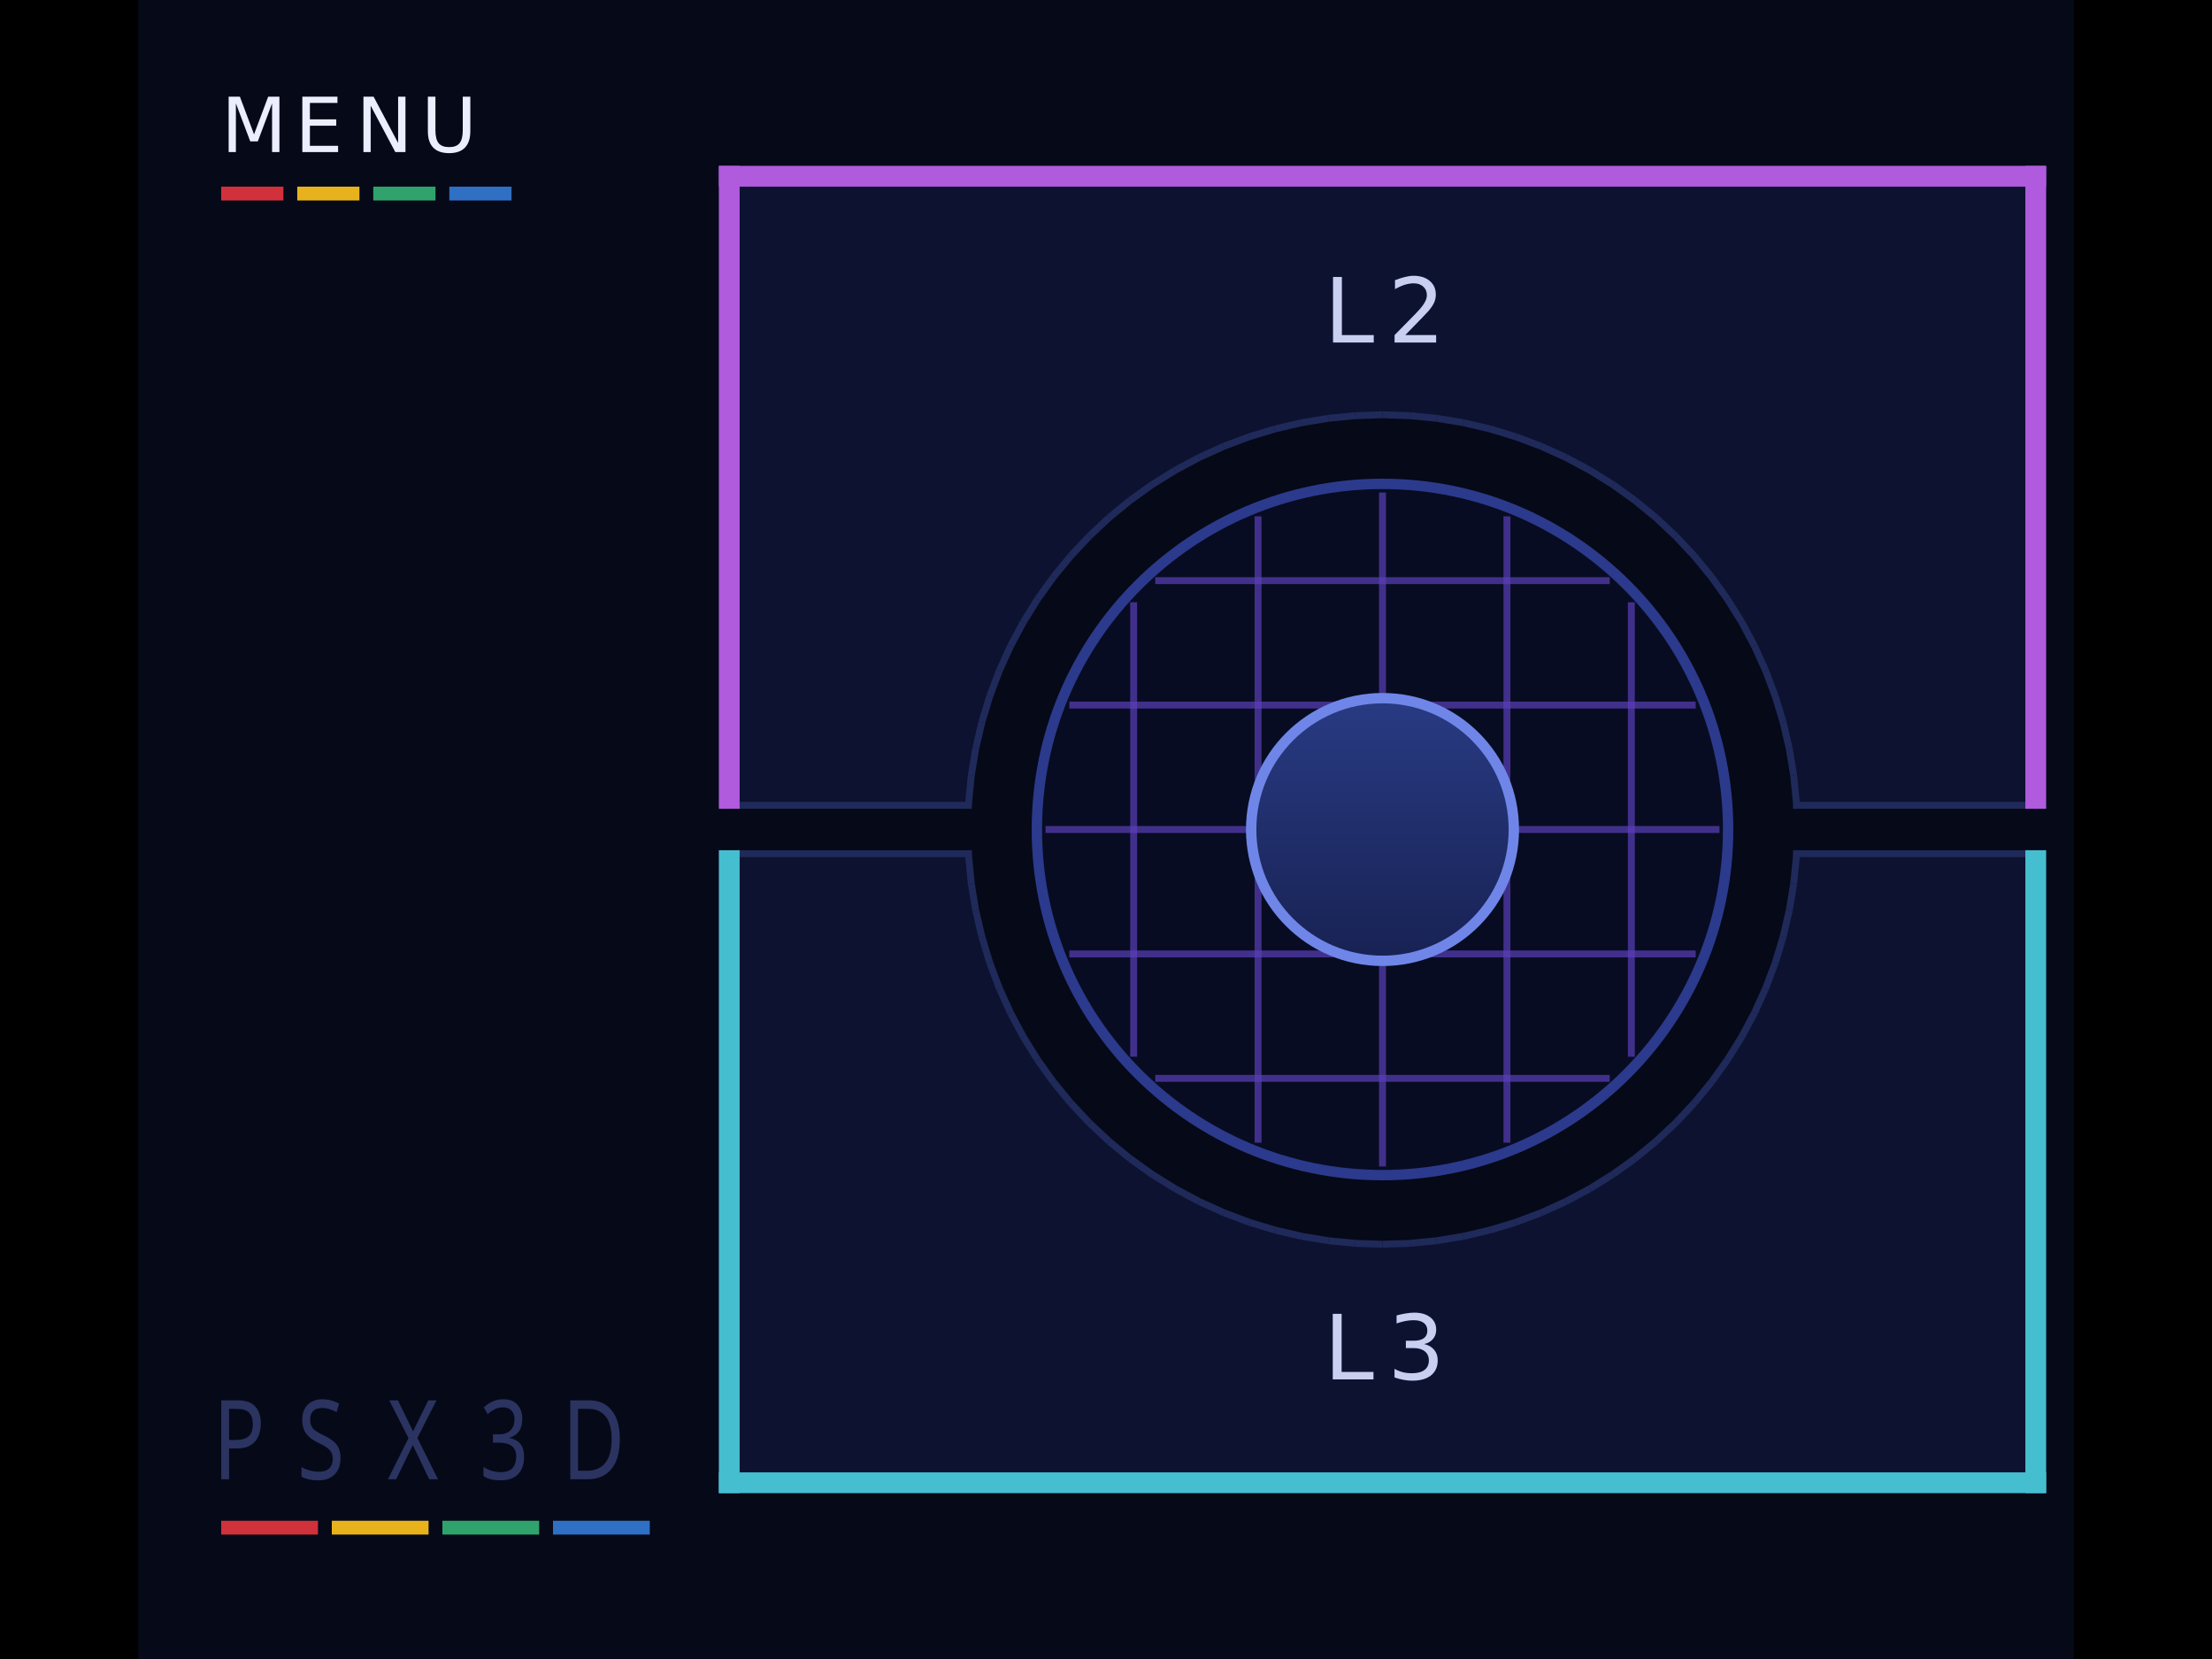
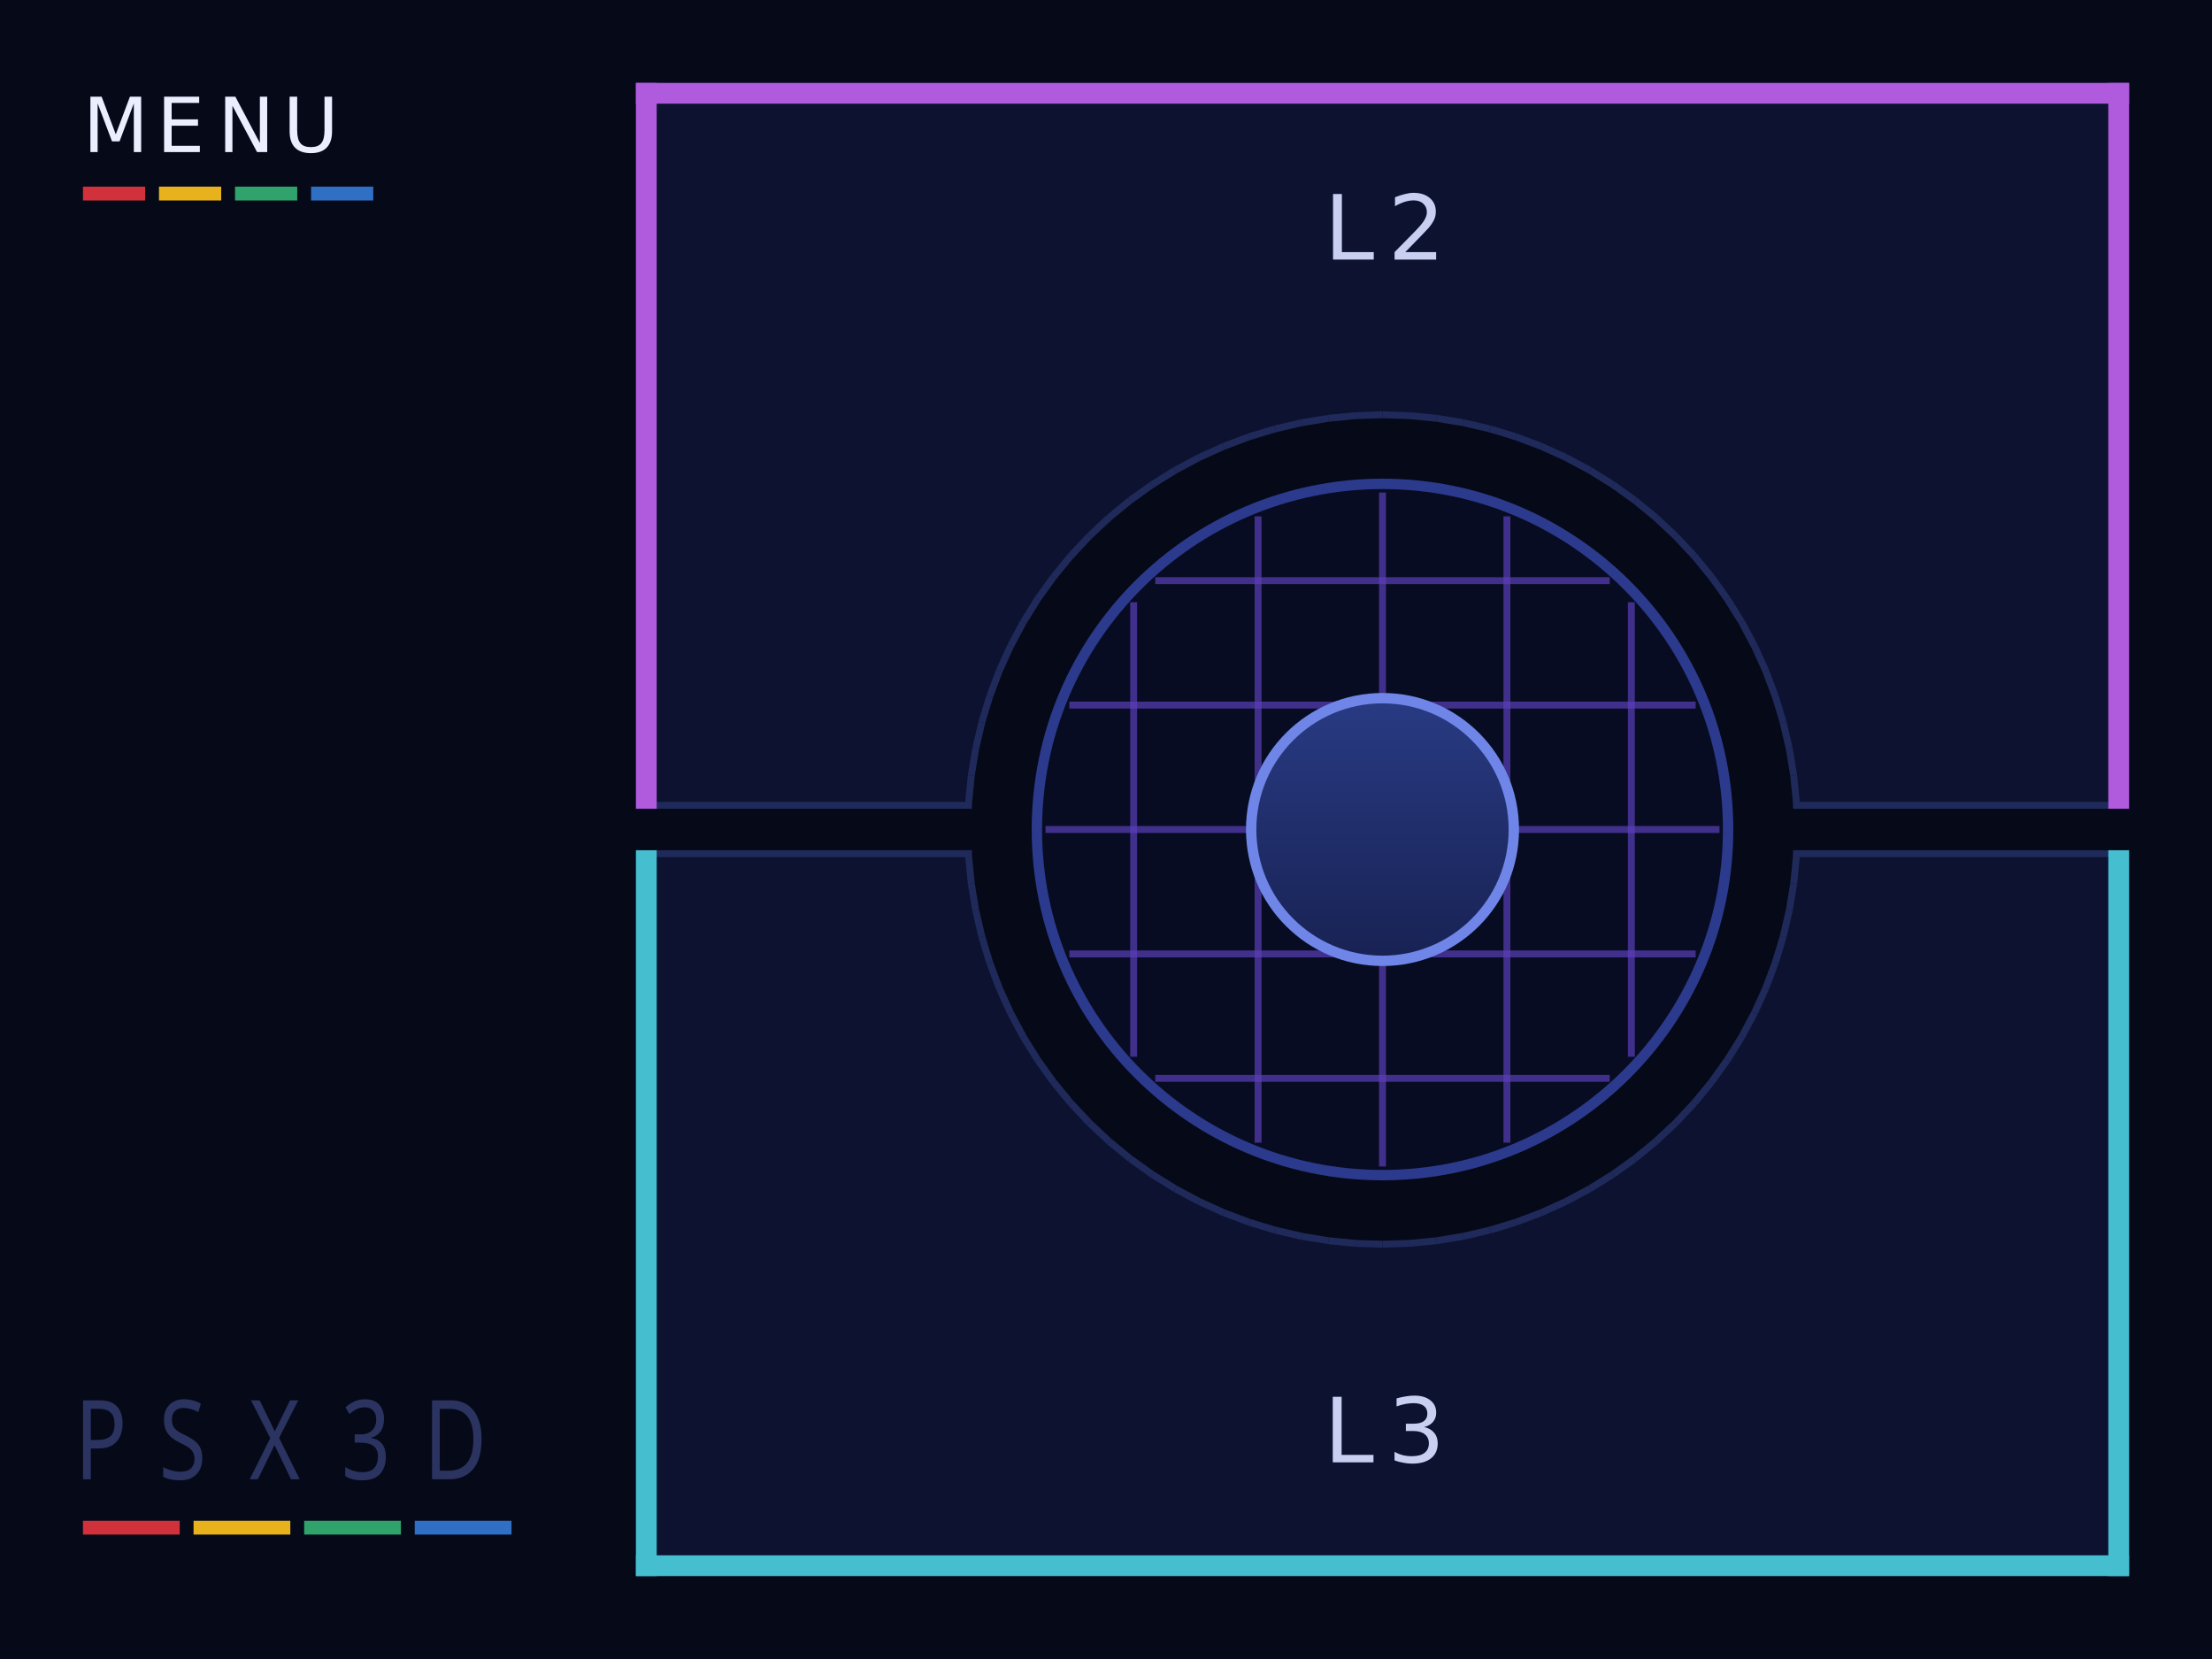
<svg xmlns="http://www.w3.org/2000/svg" width="640" height="480" viewBox="0 0 320 240">
  <rect width="320" height="240" fill="black" />
-   <rect x="20" y="0" width="280" height="240" fill="#060918" />
-   <text x="32" y="22" font-family="DejaVu Sans" font-size="11" transform="translate(32 0) scale(1 1) translate(-32 0)" fill="#ebeeff" text-anchor="start">M</text>
-   <text x="42.661" y="22" font-family="DejaVu Sans" font-size="11" transform="translate(42.6609 0) scale(1 1) translate(-42.6609 0)" fill="#ebeeff" text-anchor="start">E</text>
-   <text x="51.5" y="22" font-family="DejaVu Sans" font-size="11" transform="translate(51.5 0) scale(1 1) translate(-51.5 0)" fill="#ebeeff" text-anchor="start">N</text>
-   <text x="60.946" y="22" font-family="DejaVu Sans" font-size="11" transform="translate(60.9464 0) scale(1 1) translate(-60.9464 0)" fill="#ebeeff" text-anchor="start">U</text>
-   <rect x="32" y="27" width="9" height="2" fill="#d0313b" />
-   <rect x="32" y="220" width="14" height="2" fill="#d0313b" />
-   <rect x="43" y="27" width="9" height="2" fill="#e8b21c" />
-   <rect x="48" y="220" width="14" height="2" fill="#e8b21c" />
-   <rect x="54" y="27" width="9" height="2" fill="#2fa36b" />
-   <rect x="64" y="220" width="14" height="2" fill="#2fa36b" />
-   <rect x="65" y="27" width="9" height="2" fill="#2f6fc4" />
-   <rect x="80" y="220" width="14" height="2" fill="#2f6fc4" />
-   <text x="30.8" y="214" font-family="Michroma" font-size="16" transform="translate(30.7999 0) scale(0.782664 1) translate(-30.7999 0)" fill="#2b3360" text-anchor="start">P</text>
-   <text x="42.977" y="214" font-family="Michroma" font-size="16" transform="translate(42.9769 0) scale(0.782664 1) translate(-42.9769 0)" fill="#2b3360" text-anchor="start">S</text>
-   <text x="56.073" y="214" font-family="Michroma" font-size="16" transform="translate(56.0734 0) scale(0.782664 1) translate(-56.0734 0)" fill="#2b3360" text-anchor="start">X</text>
-   <text x="69.379" y="214" font-family="Michroma" font-size="16" transform="translate(69.3787 0) scale(0.782664 1) translate(-69.3787 0)" fill="#2b3360" text-anchor="start">3</text>
-   <text x="81.288" y="214" font-family="Michroma" font-size="16" transform="translate(81.2882 0) scale(0.782664 1) translate(-81.2882 0)" fill="#2b3360" text-anchor="start">D</text>
-   <rect x="104" y="24" width="192" height="93" fill="#1f2a5a" />
-   <rect x="105" y="25" width="190" height="91" fill="#0c1230" />
-   <rect x="104" y="24" width="192" height="3" fill="#b05ade" />
-   <rect x="104" y="24" width="3" height="93" fill="#b05ade" />
-   <rect x="293" y="24" width="3" height="93" fill="#b05ade" />
-   <text x="191.562" y="49.55" font-family="DejaVu Sans" font-size="13" transform="translate(191.562 0) scale(1 1) translate(-191.562 0)" fill="#c8cff0" text-anchor="start">L</text>
-   <text x="200.793" y="49.55" font-family="DejaVu Sans" font-size="13" transform="translate(200.793 0) scale(1 1) translate(-200.793 0)" fill="#c8cff0" text-anchor="start">2</text>
-   <rect x="104" y="123" width="192" height="93" fill="#1f2a5a" />
-   <rect x="105" y="124" width="190" height="91" fill="#0c1230" />
-   <rect x="104" y="213" width="192" height="3" fill="#45bfd0" />
-   <rect x="104" y="123" width="3" height="93" fill="#45bfd0" />
-   <rect x="293" y="123" width="3" height="93" fill="#45bfd0" />
-   <text x="191.522" y="199.55" font-family="DejaVu Sans" font-size="13" transform="translate(191.522 0) scale(1 1) translate(-191.522 0)" fill="#c8cff0" text-anchor="start">L</text>
-   <text x="200.753" y="199.55" font-family="DejaVu Sans" font-size="13" transform="translate(200.753 0) scale(1 1) translate(-200.753 0)" fill="#c8cff0" text-anchor="start">3</text>
+   <rect x="0" y="0" width="320" height="240" fill="#060918" />
+   <text x="12" y="22" font-family="DejaVu Sans" font-size="11" transform="translate(12 0) scale(1 1) translate(-12 0)" fill="#ebeeff" text-anchor="start">M</text>
+   <text x="22.661" y="22" font-family="DejaVu Sans" font-size="11" transform="translate(22.6609 0) scale(1 1) translate(-22.6609 0)" fill="#ebeeff" text-anchor="start">E</text>
+   <text x="31.5" y="22" font-family="DejaVu Sans" font-size="11" transform="translate(31.5 0) scale(1 1) translate(-31.5 0)" fill="#ebeeff" text-anchor="start">N</text>
+   <text x="40.946" y="22" font-family="DejaVu Sans" font-size="11" transform="translate(40.9464 0) scale(1 1) translate(-40.9464 0)" fill="#ebeeff" text-anchor="start">U</text>
+   <rect x="12" y="27" width="9" height="2" fill="#d0313b" />
+   <rect x="12" y="220" width="14" height="2" fill="#d0313b" />
+   <rect x="23" y="27" width="9" height="2" fill="#e8b21c" />
+   <rect x="28" y="220" width="14" height="2" fill="#e8b21c" />
+   <rect x="34" y="27" width="9" height="2" fill="#2fa36b" />
+   <rect x="44" y="220" width="14" height="2" fill="#2fa36b" />
+   <rect x="45" y="27" width="9" height="2" fill="#2f6fc4" />
+   <rect x="60" y="220" width="14" height="2" fill="#2f6fc4" />
+   <text x="10.8" y="214" font-family="Michroma" font-size="16" transform="translate(10.7999 0) scale(0.782664 1) translate(-10.7999 0)" fill="#2b3360" text-anchor="start">P</text>
+   <text x="22.977" y="214" font-family="Michroma" font-size="16" transform="translate(22.9769 0) scale(0.782664 1) translate(-22.9769 0)" fill="#2b3360" text-anchor="start">S</text>
+   <text x="36.073" y="214" font-family="Michroma" font-size="16" transform="translate(36.0734 0) scale(0.782664 1) translate(-36.0734 0)" fill="#2b3360" text-anchor="start">X</text>
+   <text x="49.379" y="214" font-family="Michroma" font-size="16" transform="translate(49.3787 0) scale(0.782664 1) translate(-49.3787 0)" fill="#2b3360" text-anchor="start">3</text>
+   <text x="61.288" y="214" font-family="Michroma" font-size="16" transform="translate(61.2882 0) scale(0.782664 1) translate(-61.2882 0)" fill="#2b3360" text-anchor="start">D</text>
+   <rect x="92" y="12" width="216" height="105" fill="#1f2a5a" />
+   <rect x="93" y="13" width="214" height="103" fill="#0c1230" />
+   <rect x="92" y="12" width="216" height="3" fill="#b05ade" />
+   <rect x="92" y="12" width="3" height="105" fill="#b05ade" />
+   <rect x="305" y="12" width="3" height="105" fill="#b05ade" />
+   <text x="191.562" y="37.55" font-family="DejaVu Sans" font-size="13" transform="translate(191.562 0) scale(1 1) translate(-191.562 0)" fill="#c8cff0" text-anchor="start">L</text>
+   <text x="200.793" y="37.55" font-family="DejaVu Sans" font-size="13" transform="translate(200.793 0) scale(1 1) translate(-200.793 0)" fill="#c8cff0" text-anchor="start">2</text>
+   <rect x="92" y="123" width="216" height="105" fill="#1f2a5a" />
+   <rect x="93" y="124" width="214" height="103" fill="#0c1230" />
+   <rect x="92" y="225" width="216" height="3" fill="#45bfd0" />
+   <rect x="92" y="123" width="3" height="105" fill="#45bfd0" />
+   <rect x="305" y="123" width="3" height="105" fill="#45bfd0" />
+   <text x="191.522" y="211.55" font-family="DejaVu Sans" font-size="13" transform="translate(191.522 0) scale(1 1) translate(-191.522 0)" fill="#c8cff0" text-anchor="start">L</text>
+   <text x="200.753" y="211.55" font-family="DejaVu Sans" font-size="13" transform="translate(200.753 0) scale(1 1) translate(-200.753 0)" fill="#c8cff0" text-anchor="start">3</text>
  <circle cx="200" cy="120" r="60" fill="#060918" />
  <path opacity="1" d="M 140.098 117 L 140.128 116.076" stroke="#1f2a5a" stroke-width="1" />
  <path opacity="1" d="M 140.128 116.076 L 140.513 112.168" stroke="#1f2a5a" stroke-width="1" />
  <path opacity="1" d="M 140.513 112.168 L 141.153 108.295" stroke="#1f2a5a" stroke-width="1" />
  <path opacity="1" d="M 141.153 108.295 L 142.044 104.471" stroke="#1f2a5a" stroke-width="1" />
  <path opacity="1" d="M 142.044 104.471 L 143.184 100.714" stroke="#1f2a5a" stroke-width="1" />
  <path opacity="1" d="M 143.184 100.714 L 144.567 97.039" stroke="#1f2a5a" stroke-width="1" />
  <path opacity="1" d="M 144.567 97.039 L 146.188 93.463" stroke="#1f2a5a" stroke-width="1" />
  <path opacity="1" d="M 146.188 93.463 L 148.038 90" stroke="#1f2a5a" stroke-width="1" />
  <path opacity="1" d="M 148.038 90 L 150.112 86.666" stroke="#1f2a5a" stroke-width="1" />
  <path opacity="1" d="M 150.112 86.666 L 152.399 83.474" stroke="#1f2a5a" stroke-width="1" />
  <path opacity="1" d="M 152.399 83.474 L 154.89 80.439" stroke="#1f2a5a" stroke-width="1" />
  <path opacity="1" d="M 154.89 80.439 L 157.574 77.574" stroke="#1f2a5a" stroke-width="1" />
  <path opacity="1" d="M 157.574 77.574 L 160.439 74.89" stroke="#1f2a5a" stroke-width="1" />
  <path opacity="1" d="M 160.439 74.89 L 163.474 72.399" stroke="#1f2a5a" stroke-width="1" />
  <path opacity="1" d="M 163.474 72.399 L 166.666 70.112" stroke="#1f2a5a" stroke-width="1" />
  <path opacity="1" d="M 166.666 70.112 L 170 68.038" stroke="#1f2a5a" stroke-width="1" />
  <path opacity="1" d="M 170 68.038 L 173.463 66.188" stroke="#1f2a5a" stroke-width="1" />
  <path opacity="1" d="M 173.463 66.188 L 177.039 64.567" stroke="#1f2a5a" stroke-width="1" />
  <path opacity="1" d="M 177.039 64.567 L 180.714 63.184" stroke="#1f2a5a" stroke-width="1" />
  <path opacity="1" d="M 180.714 63.184 L 184.471 62.044" stroke="#1f2a5a" stroke-width="1" />
  <path opacity="1" d="M 184.471 62.044 L 188.295 61.153" stroke="#1f2a5a" stroke-width="1" />
  <path opacity="1" d="M 188.295 61.153 L 192.168 60.513" stroke="#1f2a5a" stroke-width="1" />
  <path opacity="1" d="M 192.168 60.513 L 196.076 60.129" stroke="#1f2a5a" stroke-width="1" />
  <path opacity="1" d="M 196.076 60.129 L 200 60" stroke="#1f2a5a" stroke-width="1" />
  <path opacity="1" d="M 200 60 L 203.924 60.129" stroke="#1f2a5a" stroke-width="1" />
  <path opacity="1" d="M 203.924 60.129 L 207.832 60.513" stroke="#1f2a5a" stroke-width="1" />
  <path opacity="1" d="M 207.832 60.513 L 211.705 61.153" stroke="#1f2a5a" stroke-width="1" />
  <path opacity="1" d="M 211.705 61.153 L 215.529 62.044" stroke="#1f2a5a" stroke-width="1" />
  <path opacity="1" d="M 215.529 62.044 L 219.286 63.184" stroke="#1f2a5a" stroke-width="1" />
  <path opacity="1" d="M 219.286 63.184 L 222.961 64.567" stroke="#1f2a5a" stroke-width="1" />
  <path opacity="1" d="M 222.961 64.567 L 226.537 66.188" stroke="#1f2a5a" stroke-width="1" />
  <path opacity="1" d="M 226.537 66.188 L 230 68.038" stroke="#1f2a5a" stroke-width="1" />
  <path opacity="1" d="M 230 68.038 L 233.334 70.112" stroke="#1f2a5a" stroke-width="1" />
  <path opacity="1" d="M 233.334 70.112 L 236.526 72.399" stroke="#1f2a5a" stroke-width="1" />
  <path opacity="1" d="M 236.526 72.399 L 239.561 74.89" stroke="#1f2a5a" stroke-width="1" />
  <path opacity="1" d="M 239.561 74.89 L 242.426 77.574" stroke="#1f2a5a" stroke-width="1" />
  <path opacity="1" d="M 242.426 77.574 L 245.11 80.439" stroke="#1f2a5a" stroke-width="1" />
  <path opacity="1" d="M 245.11 80.439 L 247.601 83.474" stroke="#1f2a5a" stroke-width="1" />
  <path opacity="1" d="M 247.601 83.474 L 249.888 86.666" stroke="#1f2a5a" stroke-width="1" />
  <path opacity="1" d="M 249.888 86.666 L 251.962 90" stroke="#1f2a5a" stroke-width="1" />
  <path opacity="1" d="M 251.962 90 L 253.812 93.463" stroke="#1f2a5a" stroke-width="1" />
  <path opacity="1" d="M 253.812 93.463 L 255.433 97.039" stroke="#1f2a5a" stroke-width="1" />
  <path opacity="1" d="M 255.433 97.039 L 256.816 100.714" stroke="#1f2a5a" stroke-width="1" />
  <path opacity="1" d="M 256.816 100.714 L 257.956 104.471" stroke="#1f2a5a" stroke-width="1" />
  <path opacity="1" d="M 257.956 104.471 L 258.847 108.295" stroke="#1f2a5a" stroke-width="1" />
  <path opacity="1" d="M 258.847 108.295 L 259.487 112.168" stroke="#1f2a5a" stroke-width="1" />
  <path opacity="1" d="M 259.487 112.168 L 259.872 116.076" stroke="#1f2a5a" stroke-width="1" />
  <path opacity="1" d="M 259.872 116.076 L 259.902 117" stroke="#1f2a5a" stroke-width="1" />
  <path opacity="1" d="M 259.902 123 L 259.872 123.924" stroke="#1f2a5a" stroke-width="1" />
  <path opacity="1" d="M 259.872 123.924 L 259.487 127.832" stroke="#1f2a5a" stroke-width="1" />
  <path opacity="1" d="M 259.487 127.832 L 258.847 131.705" stroke="#1f2a5a" stroke-width="1" />
  <path opacity="1" d="M 258.847 131.705 L 257.956 135.529" stroke="#1f2a5a" stroke-width="1" />
  <path opacity="1" d="M 257.956 135.529 L 256.816 139.286" stroke="#1f2a5a" stroke-width="1" />
  <path opacity="1" d="M 256.816 139.286 L 255.433 142.961" stroke="#1f2a5a" stroke-width="1" />
  <path opacity="1" d="M 255.433 142.961 L 253.812 146.537" stroke="#1f2a5a" stroke-width="1" />
  <path opacity="1" d="M 253.812 146.537 L 251.962 150" stroke="#1f2a5a" stroke-width="1" />
  <path opacity="1" d="M 251.962 150 L 249.888 153.334" stroke="#1f2a5a" stroke-width="1" />
  <path opacity="1" d="M 249.888 153.334 L 247.601 156.526" stroke="#1f2a5a" stroke-width="1" />
  <path opacity="1" d="M 247.601 156.526 L 245.11 159.561" stroke="#1f2a5a" stroke-width="1" />
  <path opacity="1" d="M 245.11 159.561 L 242.426 162.426" stroke="#1f2a5a" stroke-width="1" />
  <path opacity="1" d="M 242.426 162.426 L 239.561 165.11" stroke="#1f2a5a" stroke-width="1" />
  <path opacity="1" d="M 239.561 165.11 L 236.526 167.601" stroke="#1f2a5a" stroke-width="1" />
  <path opacity="1" d="M 236.526 167.601 L 233.334 169.888" stroke="#1f2a5a" stroke-width="1" />
  <path opacity="1" d="M 233.334 169.888 L 230 171.962" stroke="#1f2a5a" stroke-width="1" />
  <path opacity="1" d="M 230 171.962 L 226.537 173.812" stroke="#1f2a5a" stroke-width="1" />
  <path opacity="1" d="M 226.537 173.812 L 222.961 175.433" stroke="#1f2a5a" stroke-width="1" />
  <path opacity="1" d="M 222.961 175.433 L 219.286 176.816" stroke="#1f2a5a" stroke-width="1" />
  <path opacity="1" d="M 219.286 176.816 L 215.529 177.956" stroke="#1f2a5a" stroke-width="1" />
  <path opacity="1" d="M 215.529 177.956 L 211.705 178.847" stroke="#1f2a5a" stroke-width="1" />
  <path opacity="1" d="M 211.705 178.847 L 207.832 179.487" stroke="#1f2a5a" stroke-width="1" />
  <path opacity="1" d="M 207.832 179.487 L 203.924 179.872" stroke="#1f2a5a" stroke-width="1" />
  <path opacity="1" d="M 203.924 179.872 L 200 180" stroke="#1f2a5a" stroke-width="1" />
  <path opacity="1" d="M 200 180 L 196.076 179.872" stroke="#1f2a5a" stroke-width="1" />
  <path opacity="1" d="M 196.076 179.872 L 192.168 179.487" stroke="#1f2a5a" stroke-width="1" />
  <path opacity="1" d="M 192.168 179.487 L 188.295 178.847" stroke="#1f2a5a" stroke-width="1" />
  <path opacity="1" d="M 188.295 178.847 L 184.471 177.956" stroke="#1f2a5a" stroke-width="1" />
  <path opacity="1" d="M 184.471 177.956 L 180.714 176.816" stroke="#1f2a5a" stroke-width="1" />
  <path opacity="1" d="M 180.714 176.816 L 177.039 175.433" stroke="#1f2a5a" stroke-width="1" />
  <path opacity="1" d="M 177.039 175.433 L 173.463 173.812" stroke="#1f2a5a" stroke-width="1" />
  <path opacity="1" d="M 173.463 173.812 L 170 171.962" stroke="#1f2a5a" stroke-width="1" />
  <path opacity="1" d="M 170 171.962 L 166.666 169.888" stroke="#1f2a5a" stroke-width="1" />
  <path opacity="1" d="M 166.666 169.888 L 163.474 167.601" stroke="#1f2a5a" stroke-width="1" />
  <path opacity="1" d="M 163.474 167.601 L 160.439 165.11" stroke="#1f2a5a" stroke-width="1" />
  <path opacity="1" d="M 160.439 165.11 L 157.574 162.426" stroke="#1f2a5a" stroke-width="1" />
  <path opacity="1" d="M 157.574 162.426 L 154.89 159.561" stroke="#1f2a5a" stroke-width="1" />
  <path opacity="1" d="M 154.89 159.561 L 152.399 156.526" stroke="#1f2a5a" stroke-width="1" />
  <path opacity="1" d="M 152.399 156.526 L 150.112 153.334" stroke="#1f2a5a" stroke-width="1" />
  <path opacity="1" d="M 150.112 153.334 L 148.038 150" stroke="#1f2a5a" stroke-width="1" />
  <path opacity="1" d="M 148.038 150 L 146.188 146.537" stroke="#1f2a5a" stroke-width="1" />
  <path opacity="1" d="M 146.188 146.537 L 144.567 142.961" stroke="#1f2a5a" stroke-width="1" />
  <path opacity="1" d="M 144.567 142.961 L 143.184 139.286" stroke="#1f2a5a" stroke-width="1" />
  <path opacity="1" d="M 143.184 139.286 L 142.044 135.529" stroke="#1f2a5a" stroke-width="1" />
  <path opacity="1" d="M 142.044 135.529 L 141.153 131.705" stroke="#1f2a5a" stroke-width="1" />
  <path opacity="1" d="M 141.153 131.705 L 140.513 127.832" stroke="#1f2a5a" stroke-width="1" />
  <path opacity="1" d="M 140.513 127.832 L 140.128 123.924" stroke="#1f2a5a" stroke-width="1" />
  <path opacity="1" d="M 140.128 123.924 L 140.098 123" stroke="#1f2a5a" stroke-width="1" />
  <circle cx="200" cy="120" r="50.75" fill="#2b3a8c" />
  <circle cx="200" cy="120" r="49.25" fill="#080c22" />
  <path opacity="0.702" d="M 164 87.128 L 164 152.872" stroke="#5a3fb8" stroke-width="1" />
  <path opacity="0.702" d="M 167.128 84 L 232.872 84" stroke="#5a3fb8" stroke-width="1" />
  <path opacity="0.702" d="M 182 74.695 L 182 165.305" stroke="#5a3fb8" stroke-width="1" />
  <path opacity="0.702" d="M 154.695 102 L 245.305 102" stroke="#5a3fb8" stroke-width="1" />
  <path opacity="0.702" d="M 200 71.25 L 200 168.75" stroke="#5a3fb8" stroke-width="1" />
  <path opacity="0.702" d="M 151.25 120 L 248.75 120" stroke="#5a3fb8" stroke-width="1" />
  <path opacity="0.702" d="M 218 74.695 L 218 165.305" stroke="#5a3fb8" stroke-width="1" />
  <path opacity="0.702" d="M 154.695 138 L 245.305 138" stroke="#5a3fb8" stroke-width="1" />
  <path opacity="0.702" d="M 236 87.128 L 236 152.872" stroke="#5a3fb8" stroke-width="1" />
  <path opacity="0.702" d="M 167.128 156 L 232.872 156" stroke="#5a3fb8" stroke-width="1" />
  <circle cx="200" cy="120" r="19.75" fill="#6f86e8" />
  <defs>
    <linearGradient id="g12" gradientUnits="userSpaceOnUse" x1="181.75" y1="101.75" x2="181.75" y2="138.25">
      <stop stop-color="#283a82" />
      <stop offset="1" stop-color="#182254" />
    </linearGradient>
  </defs>
  <ellipse cx="200" cy="120" rx="18.25" ry="18.25" fill="url(#g12)" />
</svg>
